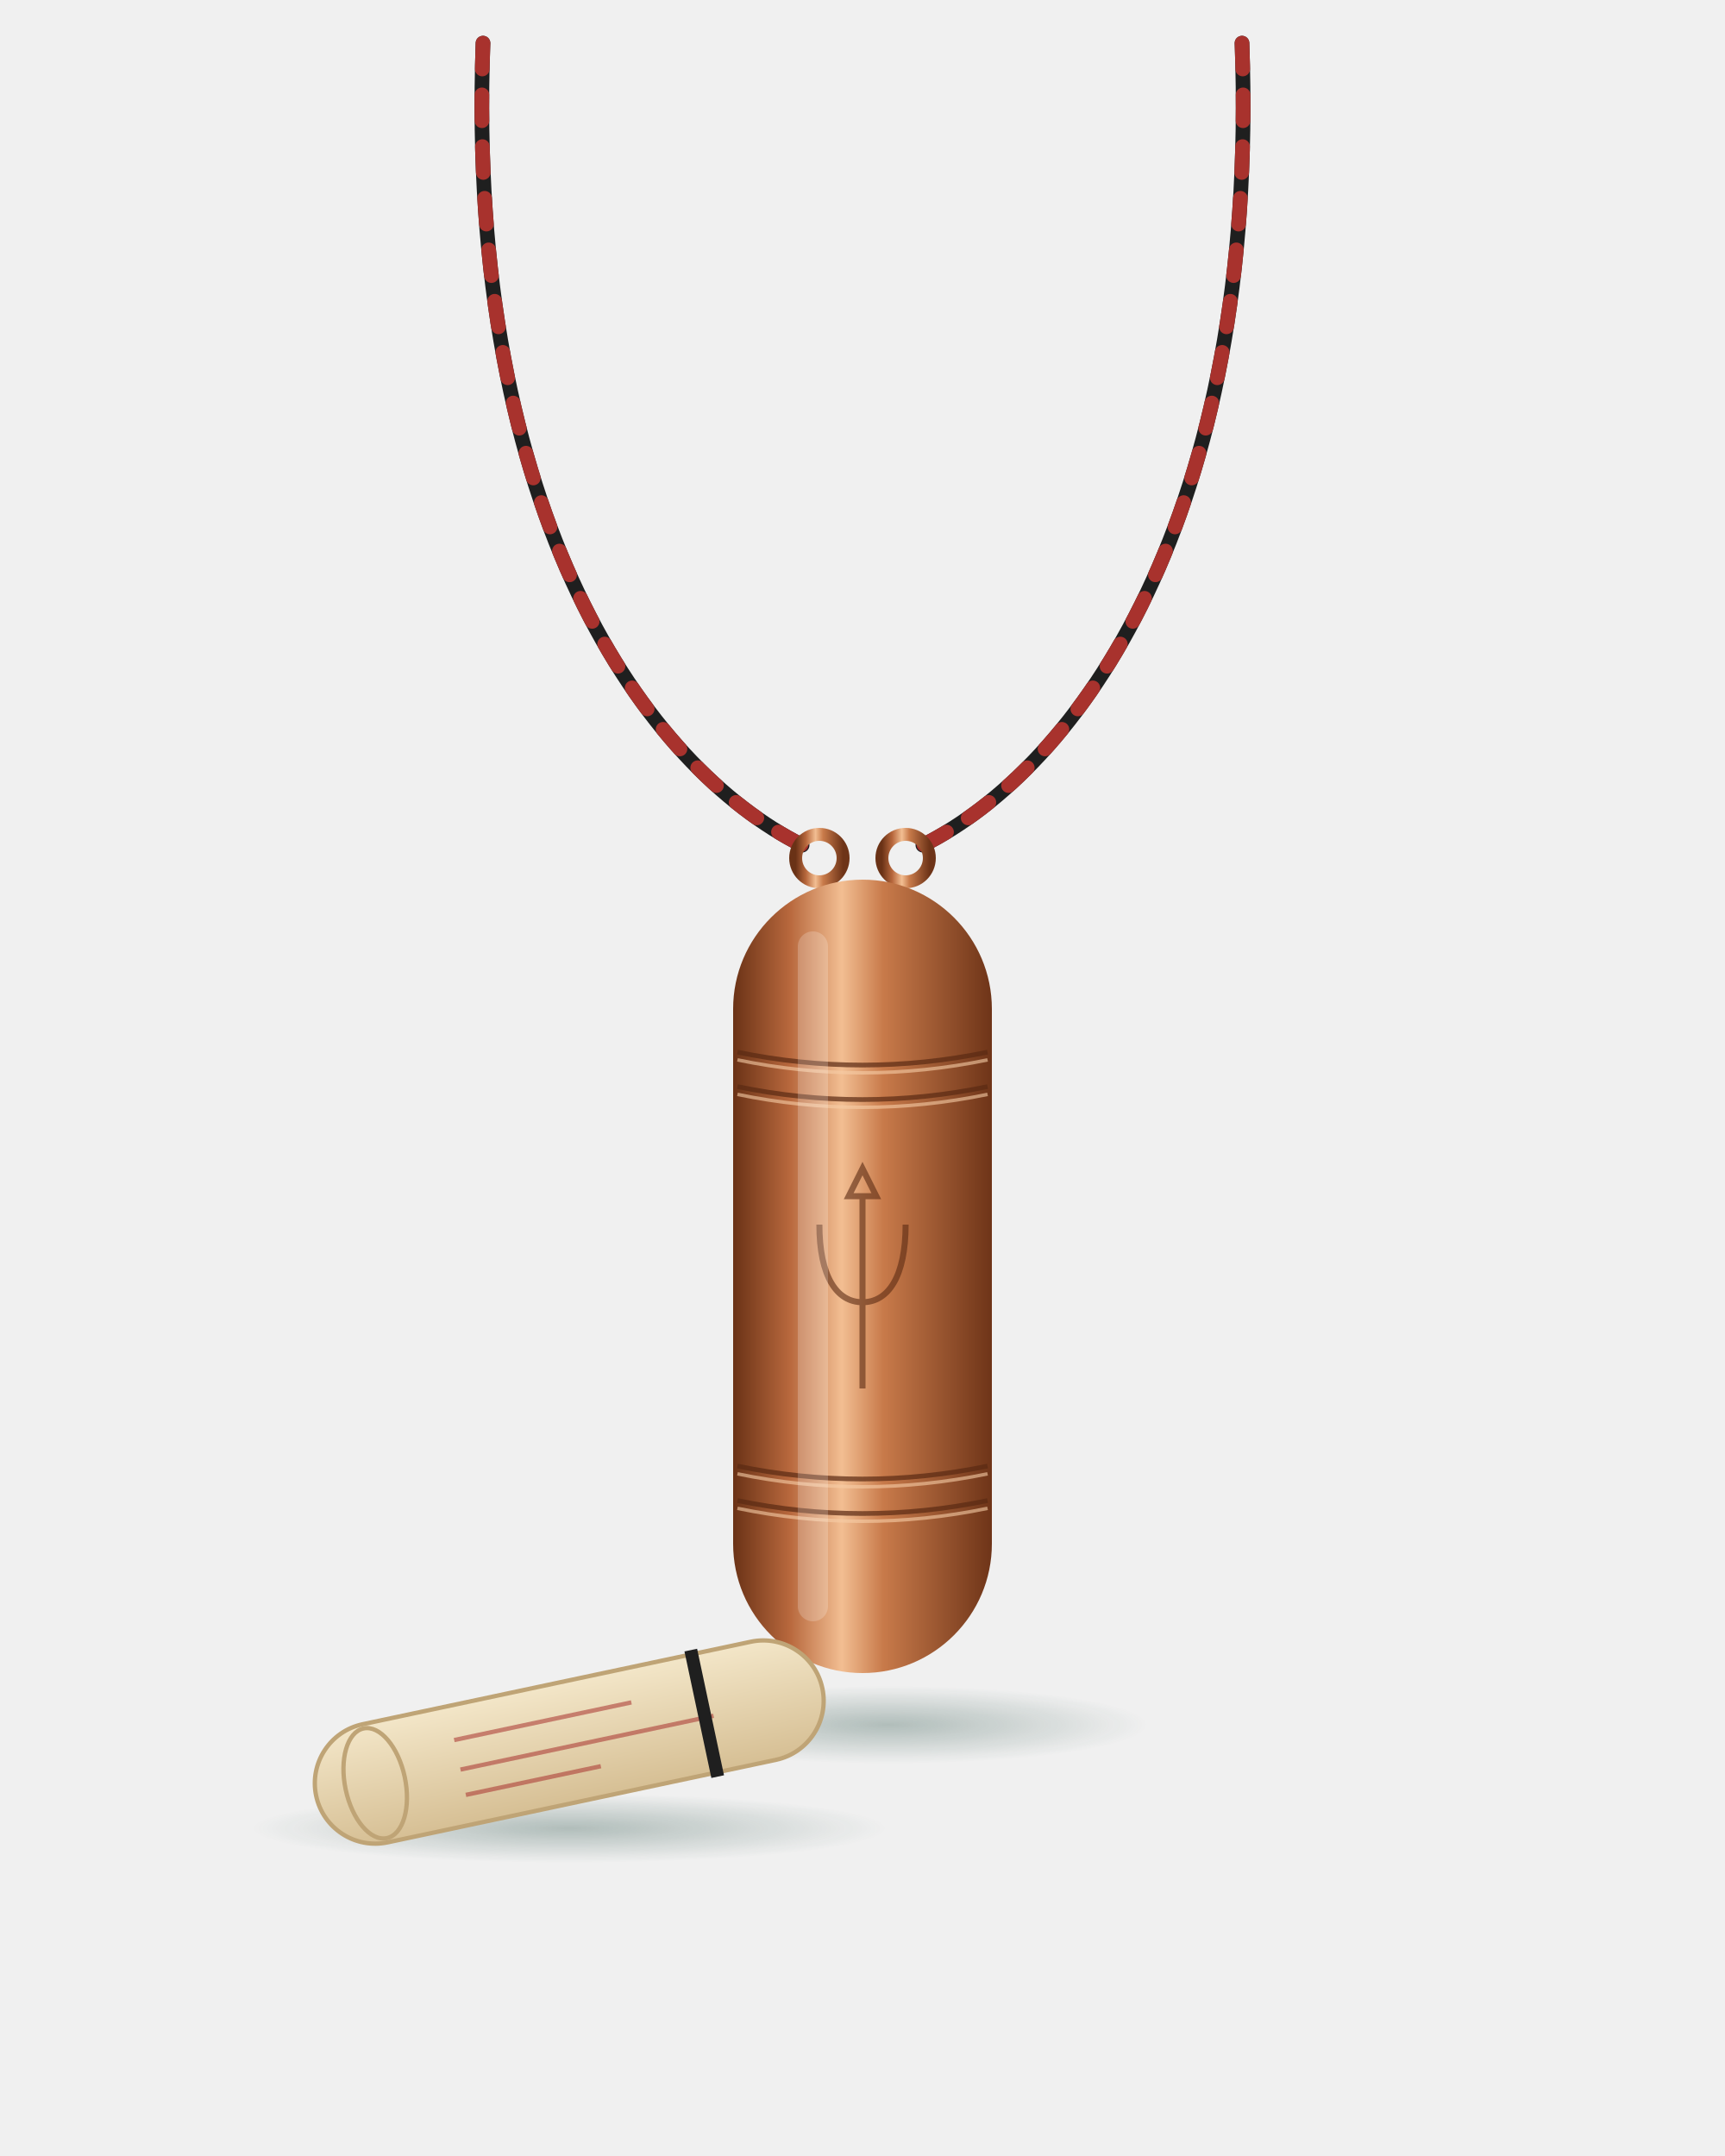
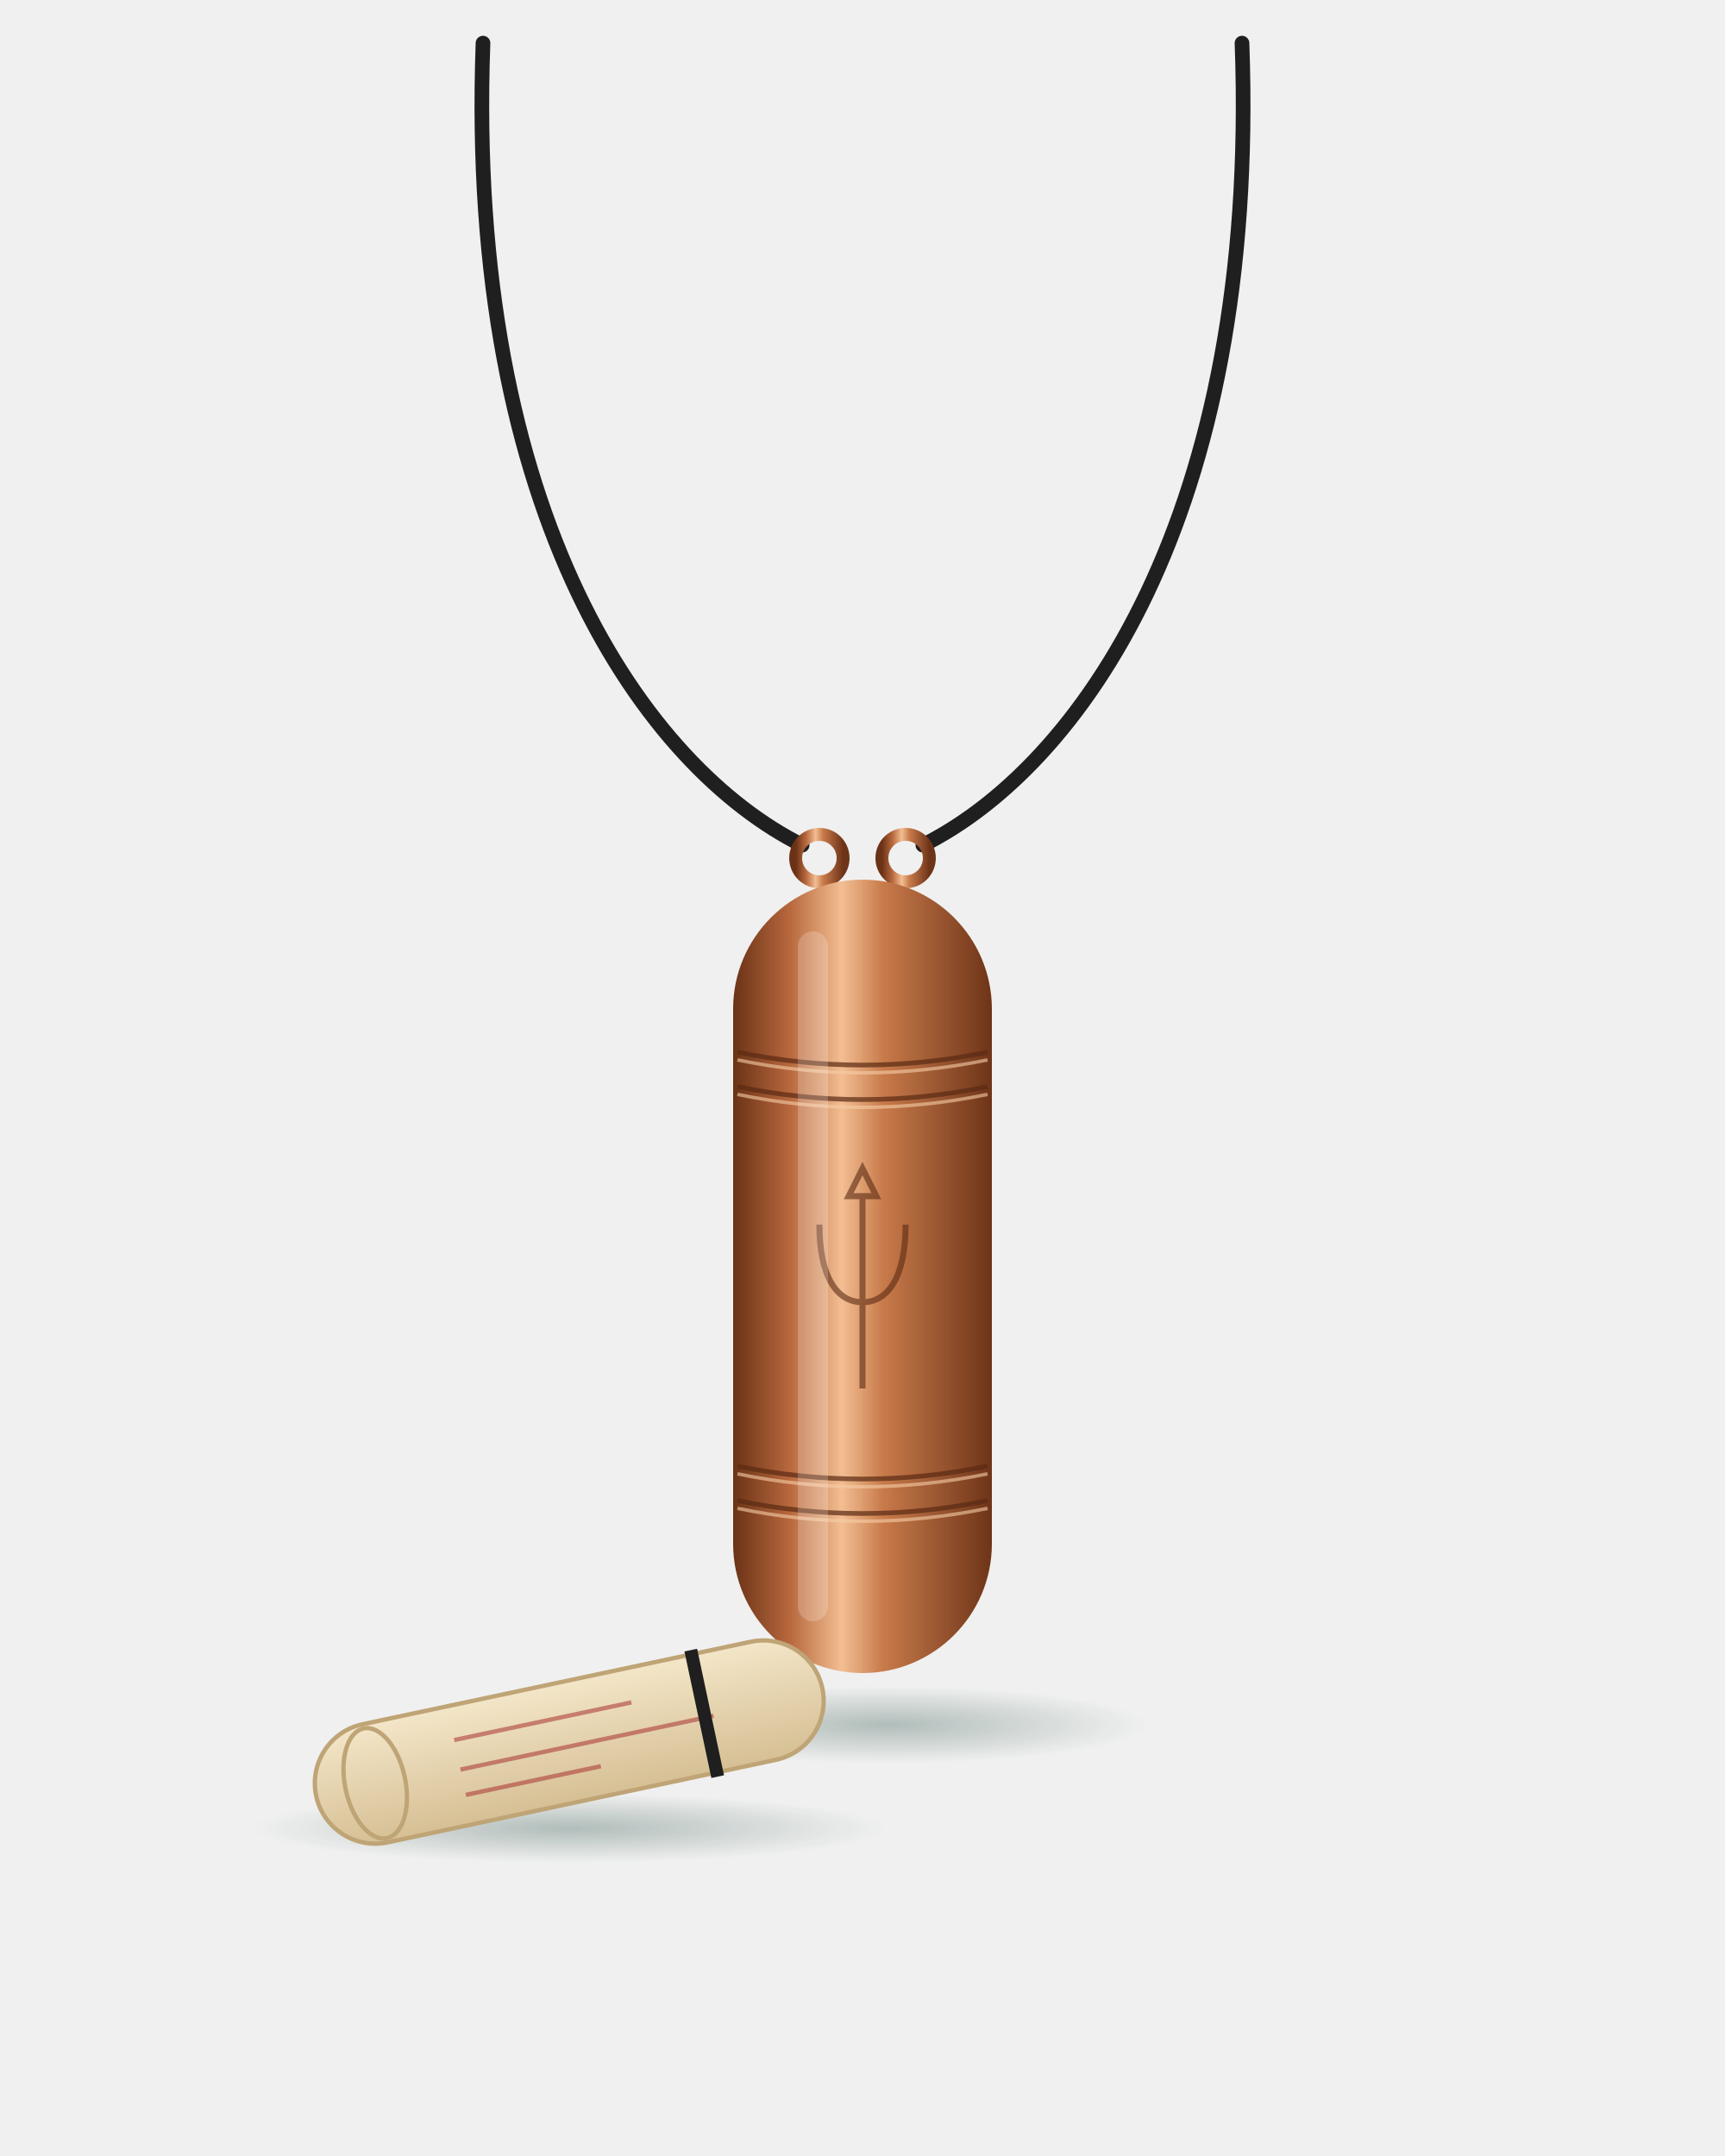
<svg xmlns="http://www.w3.org/2000/svg" viewBox="0 0 400 500" width="100%" height="100%" preserveAspectRatio="xMidYMid meet" role="img" aria-label="Child Evil Eye Protection Amulet">
  <defs>
    <radialGradient id="sh181tvdj">
      <stop offset="0" stop-color="#0E3B30" stop-opacity=".28" />
      <stop offset="1" stop-color="#0E3B30" stop-opacity="0" />
    </radialGradient>
    <linearGradient id="cu181tvdj" x1="0" x2="1">
      <stop offset="0" stop-color="#6A3216" />
      <stop offset=".22" stop-color="#B8683D" />
      <stop offset=".42" stop-color="#F2BE92" />
      <stop offset=".58" stop-color="#C87A4A" />
      <stop offset="1" stop-color="#6E3418" />
    </linearGradient>
    <linearGradient id="bp181tvdj" x1="0" x2="0" y1="0" y2="1">
      <stop offset="0" stop-color="#F3E6C8" />
      <stop offset="1" stop-color="#D6BF94" />
    </linearGradient>
  </defs>
  <ellipse cx="206" cy="400" rx="60" ry="9" fill="url(#sh181tvdj)" />
  <ellipse cx="132" cy="424" rx="74" ry="8" fill="url(#sh181tvdj)" />
  <path d="M112,10 C108,120 150,178 186,196 M288,10 C292,120 250,178 214,196" fill="none" stroke="#1F1F1F" stroke-width="3.4" stroke-linecap="round" />
-   <path d="M112,10 C108,120 150,178 186,196 M288,10 C292,120 250,178 214,196" fill="none" stroke="#A8322D" stroke-width="3.4" stroke-linecap="round" stroke-dasharray="6 6" />
  <circle cx="190" cy="199" r="5.5" fill="none" stroke="url(#cu181tvdj)" stroke-width="3" />
  <circle cx="210" cy="199" r="5.5" fill="none" stroke="url(#cu181tvdj)" stroke-width="3" />
  <rect x="170" y="204" width="60" height="184" rx="30" fill="url(#cu181tvdj)" />
  <path d="M171,244 Q200,250 229,244" fill="none" stroke="#5A2A12" stroke-width="1.1" opacity=".7" />
  <path d="M171,245.8 Q200,251.8 229,245.8" fill="none" stroke="#F6CDA6" stroke-width=".8" opacity=".6" />
  <path d="M171,252 Q200,258 229,252" fill="none" stroke="#5A2A12" stroke-width="1.1" opacity=".7" />
  <path d="M171,253.8 Q200,259.8 229,253.8" fill="none" stroke="#F6CDA6" stroke-width=".8" opacity=".6" />
  <path d="M171,340 Q200,346 229,340" fill="none" stroke="#5A2A12" stroke-width="1.1" opacity=".7" />
  <path d="M171,341.8 Q200,347.8 229,341.8" fill="none" stroke="#F6CDA6" stroke-width=".8" opacity=".6" />
  <path d="M171,348 Q200,354 229,348" fill="none" stroke="#5A2A12" stroke-width="1.1" opacity=".7" />
  <path d="M171,349.8 Q200,355.8 229,349.8" fill="none" stroke="#F6CDA6" stroke-width=".8" opacity=".6" />
  <path d="M200,278 V322 M190,284 C190,296 194,302 200,302 C206,302 210,296 210,284 M200,271 l-3.2,6.4 h6.4z" fill="none" stroke="#5A2A12" stroke-width="1.4" opacity=".6" />
  <rect x="185" y="216" width="7" height="160" rx="3.5" fill="#fff" opacity=".2" />
  <g transform="rotate(-12 132 404)">
    <rect x="72" y="390" width="120" height="28" rx="14" fill="url(#bp181tvdj)" stroke="#BFA476" />
    <ellipse cx="86" cy="404" rx="7" ry="13" fill="none" stroke="#BFA476" />
    <path d="M106,398 h42 M106,405 h60 M106,411 h32" stroke="#A8322D" stroke-width="1" opacity=".55" />
    <path d="M164,389 v30" stroke="#1F1F1F" stroke-width="3" />
  </g>
</svg>
